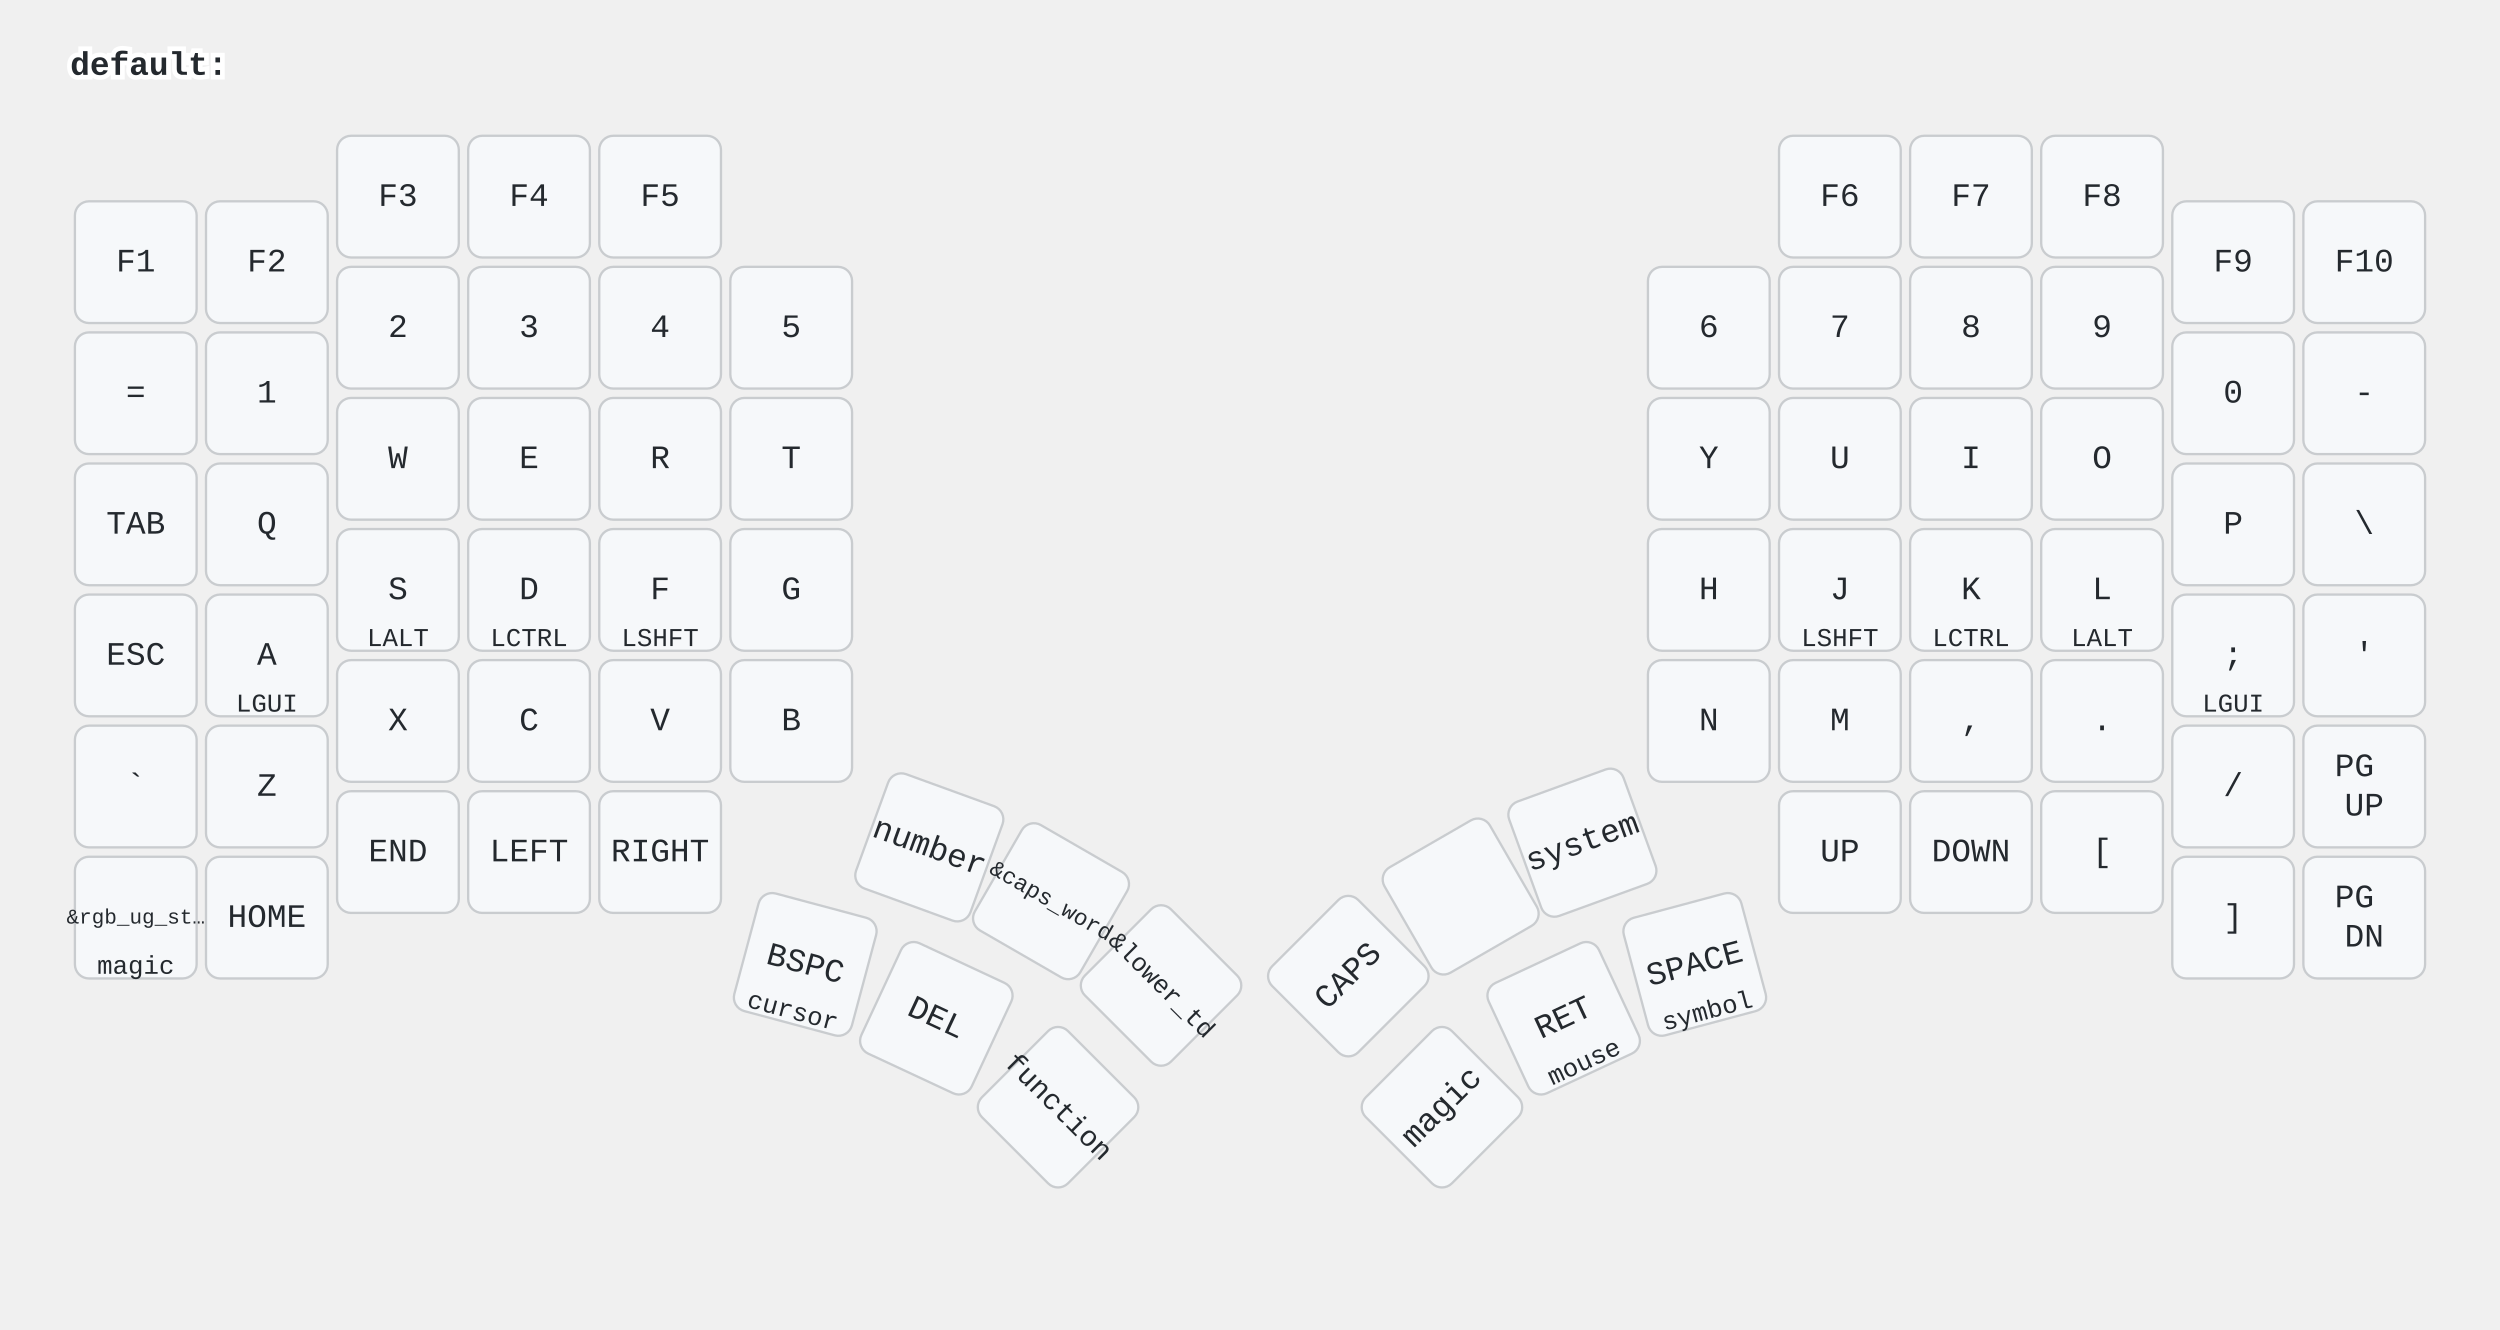
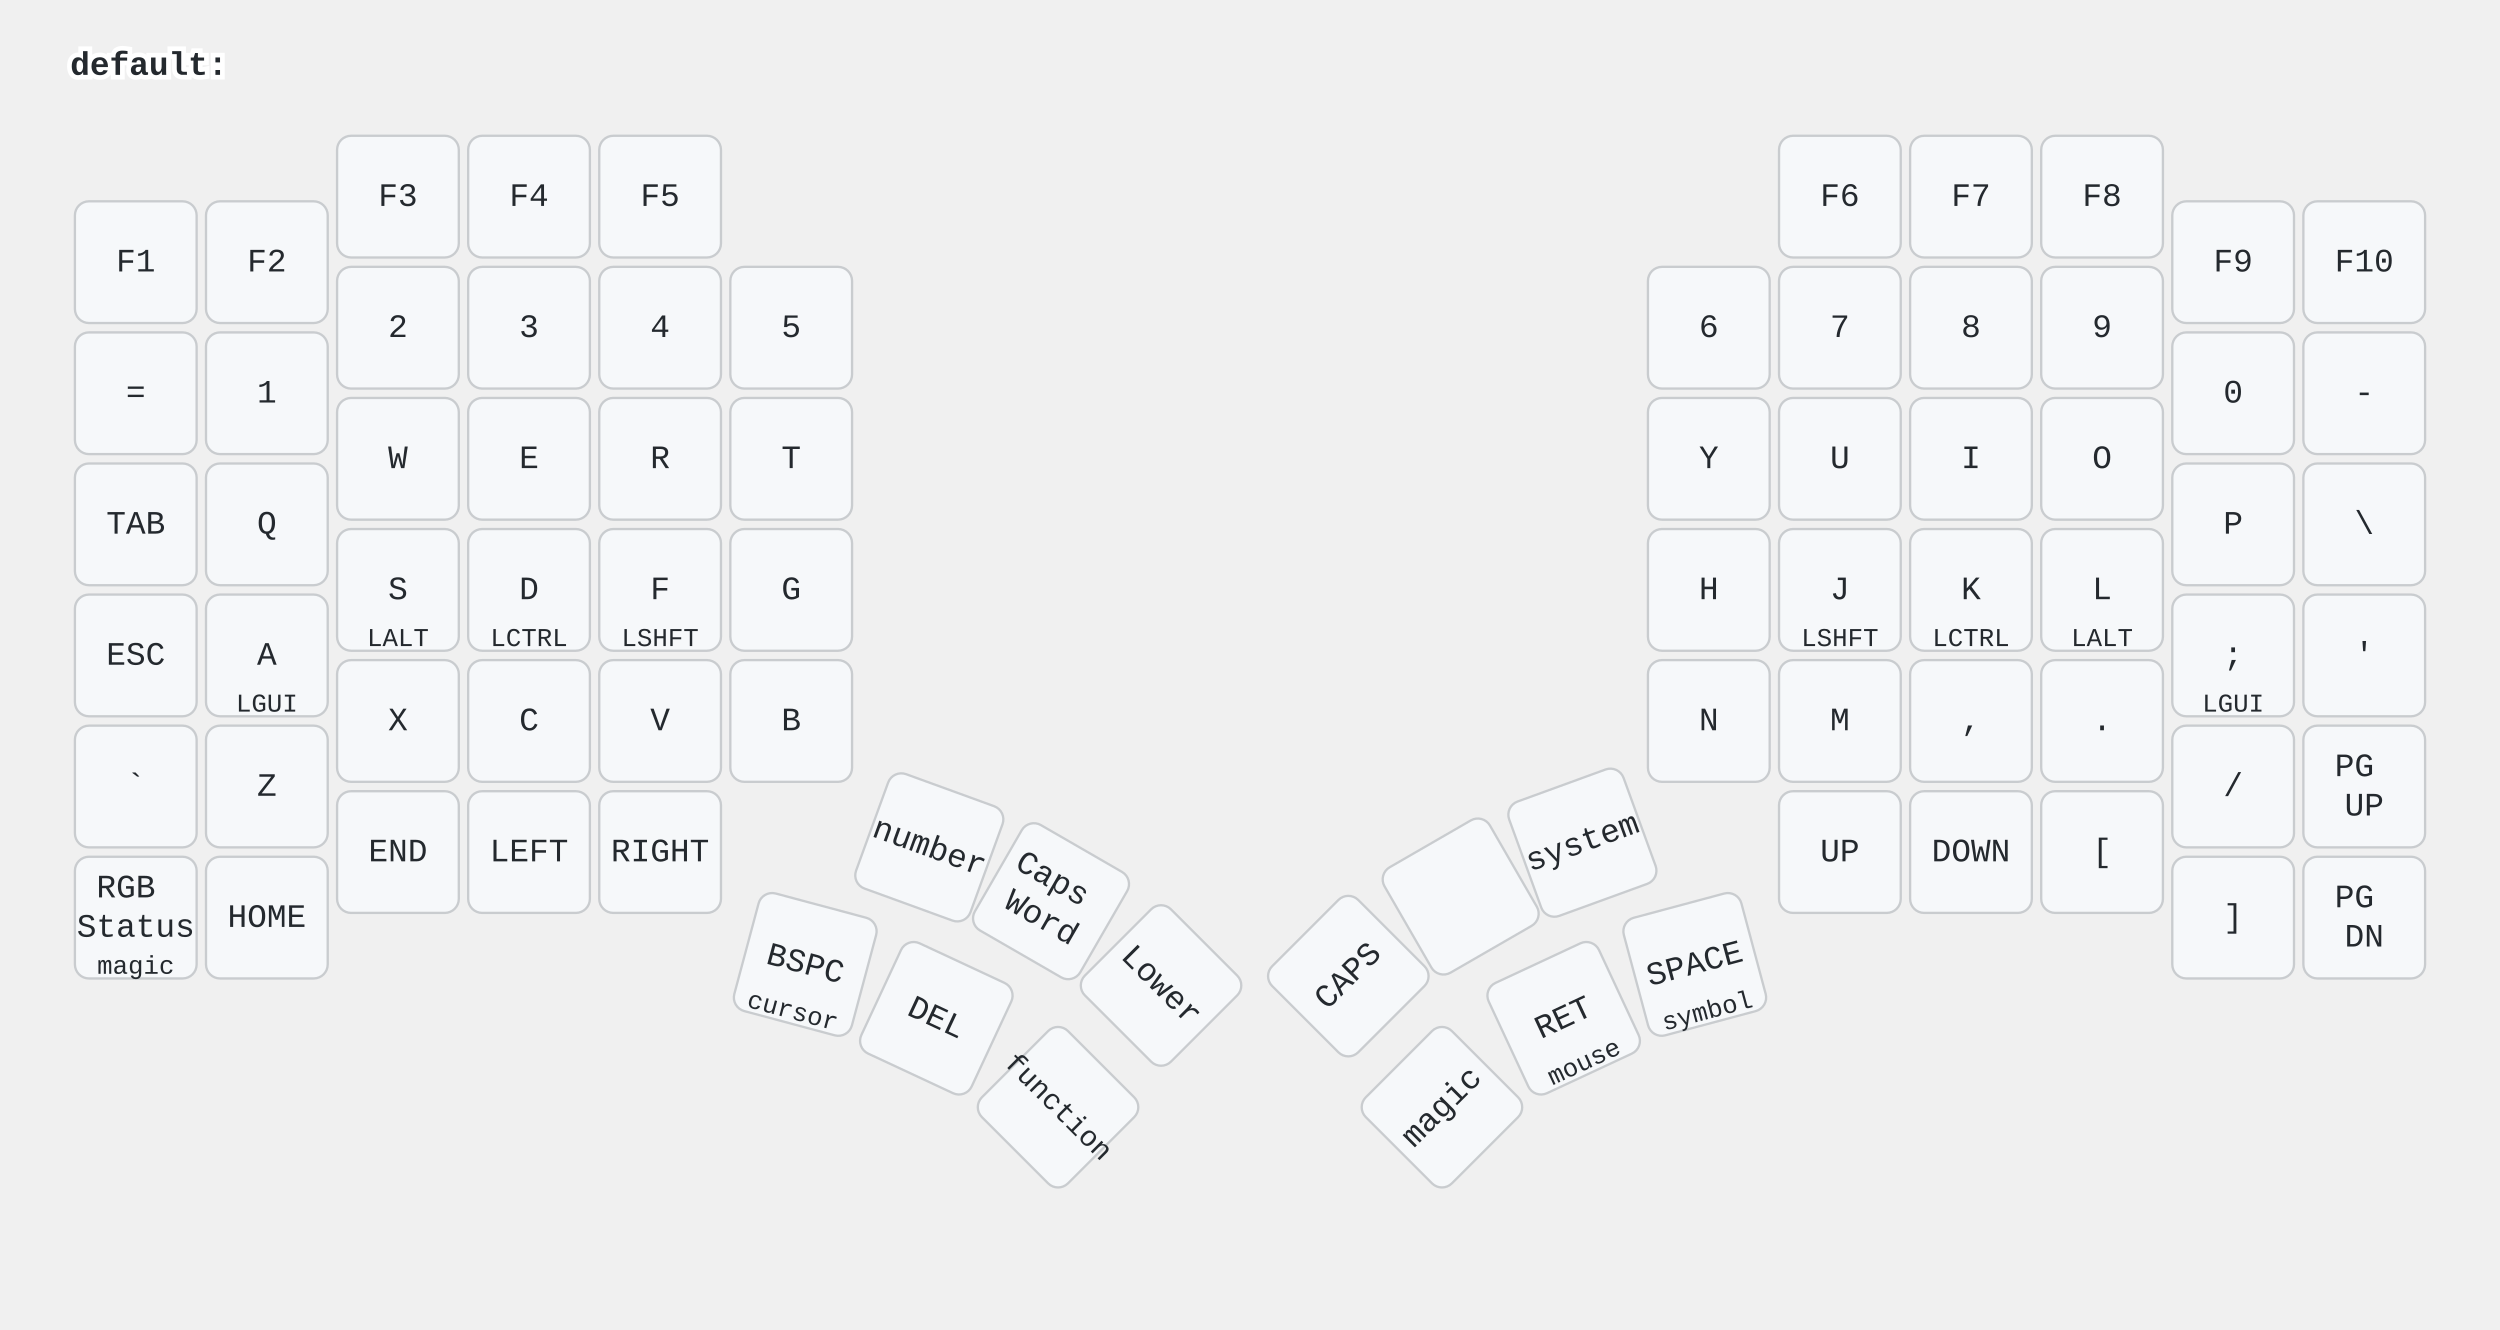
<svg xmlns="http://www.w3.org/2000/svg" width="1068" height="568" viewBox="0 0 1068 568" class="keymap">
  <style>/* inherit to force styles through use tags */
svg path {
    fill: inherit;
}

/* font and background color specifications */
svg.keymap {
    font-family: SFMono-Regular,Consolas,Liberation Mono,Menlo,monospace;
    font-size: 14px;
    font-kerning: normal;
    text-rendering: optimizeLegibility;
    fill: #24292e;
}

/* default key styling */
rect.key {
    fill: #f6f8fa;
}

rect.key, rect.combo {
    stroke: #c9cccf;
    stroke-width: 1;
}

/* default key side styling, only used is draw_key_sides is set */
rect.side {
    filter: brightness(90%);
}

/* color accent for combo boxes */
rect.combo, rect.combo-separate {
    fill: #cdf;
}

/* color accent for held keys */
rect.held, rect.combo.held {
    fill: #fdd;
}

/* color accent for ghost (optional) keys */
rect.ghost, rect.combo.ghost {
    stroke-dasharray: 4, 4;
    stroke-width: 2;
}

text {
    text-anchor: middle;
    dominant-baseline: middle;
}

/* styling for layer labels */
text.label {
    font-weight: bold;
    text-anchor: start;
    stroke: white;
    stroke-width: 4;
    paint-order: stroke;
}

/* styling for optional footer */
text.footer {
    text-anchor: end;
    dominant-baseline: auto;
    stroke: white;
    stroke-width: 4;
    paint-order: stroke;
}

/* styling for combo tap, and key non-tap label text */
text.combo, text.hold, text.shifted, text.left, text.right, text.tl, text.tr, text.bl, text.br {
    font-size: 11px;
}

text.hold, text.bl, text.br {
    text-anchor: middle;
    dominant-baseline: auto;
}

text.shifted, text.tl, text.tr {
    text-anchor: middle;
    dominant-baseline: hanging;
}

text.left, text.tl, text.bl {
    text-anchor: start;
}

text.right, text.tr, text.br {
    text-anchor: end;
}

text.layer-activator {
    text-decoration: underline;
}

/* styling for hold/shifted label text in combo box */
text.combo.hold, text.combo.shifted, text.combo.left, text.combo.right {
    font-size: 8px;
}

/* lighter symbol for transparent keys */
text.trans {
    fill: #7b7e81;
}

/* styling for combo dendrons */
path.combo {
    stroke-width: 1;
    stroke: gray;
    fill: none;
}

/* Start Tabler Icons Cleanup */
/* cannot use height/width with glyphs */
.icon-tabler &gt; path {
    fill: inherit;
    stroke: inherit;
    stroke-width: 2;
}
/* hide tabler's default box */
.icon-tabler &gt; path[stroke="none"][fill="none"] {
    visibility: hidden;
}
/* End Tabler Icons Cleanup */
</style>
  <g transform="translate(30, 0)" class="layer-default">
    <text x="0" y="28" class="label" id="default">default:</text>
    <g transform="translate(0, 56)">
      <g transform="translate(28, 56)" class="key keypos-0">
        <rect rx="6" ry="6" x="-26" y="-26" width="52" height="52" class="key" />
        <text x="0" y="0" class="key tap">F1</text>
      </g>
      <g transform="translate(84, 56)" class="key keypos-1">
        <rect rx="6" ry="6" x="-26" y="-26" width="52" height="52" class="key" />
        <text x="0" y="0" class="key tap">F2</text>
      </g>
      <g transform="translate(140, 28)" class="key keypos-2">
        <rect rx="6" ry="6" x="-26" y="-26" width="52" height="52" class="key" />
        <text x="0" y="0" class="key tap">F3</text>
      </g>
      <g transform="translate(196, 28)" class="key keypos-3">
        <rect rx="6" ry="6" x="-26" y="-26" width="52" height="52" class="key" />
        <text x="0" y="0" class="key tap">F4</text>
      </g>
      <g transform="translate(252, 28)" class="key keypos-4">
        <rect rx="6" ry="6" x="-26" y="-26" width="52" height="52" class="key" />
        <text x="0" y="0" class="key tap">F5</text>
      </g>
      <g transform="translate(756, 28)" class="key keypos-5">
        <rect rx="6" ry="6" x="-26" y="-26" width="52" height="52" class="key" />
        <text x="0" y="0" class="key tap">F6</text>
      </g>
      <g transform="translate(812, 28)" class="key keypos-6">
        <rect rx="6" ry="6" x="-26" y="-26" width="52" height="52" class="key" />
        <text x="0" y="0" class="key tap">F7</text>
      </g>
      <g transform="translate(868, 28)" class="key keypos-7">
        <rect rx="6" ry="6" x="-26" y="-26" width="52" height="52" class="key" />
        <text x="0" y="0" class="key tap">F8</text>
      </g>
      <g transform="translate(924, 56)" class="key keypos-8">
        <rect rx="6" ry="6" x="-26" y="-26" width="52" height="52" class="key" />
        <text x="0" y="0" class="key tap">F9</text>
      </g>
      <g transform="translate(980, 56)" class="key keypos-9">
        <rect rx="6" ry="6" x="-26" y="-26" width="52" height="52" class="key" />
        <text x="0" y="0" class="key tap">F10</text>
      </g>
      <g transform="translate(28, 112)" class="key keypos-10">
        <rect rx="6" ry="6" x="-26" y="-26" width="52" height="52" class="key" />
        <text x="0" y="0" class="key tap">=</text>
      </g>
      <g transform="translate(84, 112)" class="key keypos-11">
        <rect rx="6" ry="6" x="-26" y="-26" width="52" height="52" class="key" />
        <text x="0" y="0" class="key tap">1</text>
      </g>
      <g transform="translate(140, 84)" class="key keypos-12">
        <rect rx="6" ry="6" x="-26" y="-26" width="52" height="52" class="key" />
        <text x="0" y="0" class="key tap">2</text>
      </g>
      <g transform="translate(196, 84)" class="key keypos-13">
        <rect rx="6" ry="6" x="-26" y="-26" width="52" height="52" class="key" />
        <text x="0" y="0" class="key tap">3</text>
      </g>
      <g transform="translate(252, 84)" class="key keypos-14">
        <rect rx="6" ry="6" x="-26" y="-26" width="52" height="52" class="key" />
        <text x="0" y="0" class="key tap">4</text>
      </g>
      <g transform="translate(308, 84)" class="key keypos-15">
        <rect rx="6" ry="6" x="-26" y="-26" width="52" height="52" class="key" />
        <text x="0" y="0" class="key tap">5</text>
      </g>
      <g transform="translate(700, 84)" class="key keypos-16">
        <rect rx="6" ry="6" x="-26" y="-26" width="52" height="52" class="key" />
        <text x="0" y="0" class="key tap">6</text>
      </g>
      <g transform="translate(756, 84)" class="key keypos-17">
        <rect rx="6" ry="6" x="-26" y="-26" width="52" height="52" class="key" />
        <text x="0" y="0" class="key tap">7</text>
      </g>
      <g transform="translate(812, 84)" class="key keypos-18">
        <rect rx="6" ry="6" x="-26" y="-26" width="52" height="52" class="key" />
        <text x="0" y="0" class="key tap">8</text>
      </g>
      <g transform="translate(868, 84)" class="key keypos-19">
        <rect rx="6" ry="6" x="-26" y="-26" width="52" height="52" class="key" />
        <text x="0" y="0" class="key tap">9</text>
      </g>
      <g transform="translate(924, 112)" class="key keypos-20">
        <rect rx="6" ry="6" x="-26" y="-26" width="52" height="52" class="key" />
        <text x="0" y="0" class="key tap">0</text>
      </g>
      <g transform="translate(980, 112)" class="key keypos-21">
        <rect rx="6" ry="6" x="-26" y="-26" width="52" height="52" class="key" />
        <text x="0" y="0" class="key tap">-</text>
      </g>
      <g transform="translate(28, 168)" class="key keypos-22">
        <rect rx="6" ry="6" x="-26" y="-26" width="52" height="52" class="key" />
        <text x="0" y="0" class="key tap">TAB</text>
      </g>
      <g transform="translate(84, 168)" class="key keypos-23">
        <rect rx="6" ry="6" x="-26" y="-26" width="52" height="52" class="key" />
        <text x="0" y="0" class="key tap">Q</text>
      </g>
      <g transform="translate(140, 140)" class="key keypos-24">
        <rect rx="6" ry="6" x="-26" y="-26" width="52" height="52" class="key" />
        <text x="0" y="0" class="key tap">W</text>
      </g>
      <g transform="translate(196, 140)" class="key keypos-25">
        <rect rx="6" ry="6" x="-26" y="-26" width="52" height="52" class="key" />
        <text x="0" y="0" class="key tap">E</text>
      </g>
      <g transform="translate(252, 140)" class="key keypos-26">
        <rect rx="6" ry="6" x="-26" y="-26" width="52" height="52" class="key" />
        <text x="0" y="0" class="key tap">R</text>
      </g>
      <g transform="translate(308, 140)" class="key keypos-27">
        <rect rx="6" ry="6" x="-26" y="-26" width="52" height="52" class="key" />
        <text x="0" y="0" class="key tap">T</text>
      </g>
      <g transform="translate(700, 140)" class="key keypos-28">
        <rect rx="6" ry="6" x="-26" y="-26" width="52" height="52" class="key" />
        <text x="0" y="0" class="key tap">Y</text>
      </g>
      <g transform="translate(756, 140)" class="key keypos-29">
        <rect rx="6" ry="6" x="-26" y="-26" width="52" height="52" class="key" />
        <text x="0" y="0" class="key tap">U</text>
      </g>
      <g transform="translate(812, 140)" class="key keypos-30">
        <rect rx="6" ry="6" x="-26" y="-26" width="52" height="52" class="key" />
        <text x="0" y="0" class="key tap">I</text>
      </g>
      <g transform="translate(868, 140)" class="key keypos-31">
        <rect rx="6" ry="6" x="-26" y="-26" width="52" height="52" class="key" />
        <text x="0" y="0" class="key tap">O</text>
      </g>
      <g transform="translate(924, 168)" class="key keypos-32">
        <rect rx="6" ry="6" x="-26" y="-26" width="52" height="52" class="key" />
        <text x="0" y="0" class="key tap">P</text>
      </g>
      <g transform="translate(980, 168)" class="key keypos-33">
        <rect rx="6" ry="6" x="-26" y="-26" width="52" height="52" class="key" />
        <text x="0" y="0" class="key tap">\</text>
      </g>
      <g transform="translate(28, 224)" class="key keypos-34">
        <rect rx="6" ry="6" x="-26" y="-26" width="52" height="52" class="key" />
        <text x="0" y="0" class="key tap">ESC</text>
      </g>
      <g transform="translate(84, 224)" class="key keypos-35">
        <rect rx="6" ry="6" x="-26" y="-26" width="52" height="52" class="key" />
        <text x="0" y="0" class="key tap">A</text>
        <text x="0" y="24" class="key hold">LGUI</text>
      </g>
      <g transform="translate(140, 196)" class="key keypos-36">
        <rect rx="6" ry="6" x="-26" y="-26" width="52" height="52" class="key" />
        <text x="0" y="0" class="key tap">S</text>
        <text x="0" y="24" class="key hold">LALT</text>
      </g>
      <g transform="translate(196, 196)" class="key keypos-37">
        <rect rx="6" ry="6" x="-26" y="-26" width="52" height="52" class="key" />
        <text x="0" y="0" class="key tap">D</text>
        <text x="0" y="24" class="key hold">LCTRL</text>
      </g>
      <g transform="translate(252, 196)" class="key keypos-38">
        <rect rx="6" ry="6" x="-26" y="-26" width="52" height="52" class="key" />
        <text x="0" y="0" class="key tap">F</text>
        <text x="0" y="24" class="key hold">LSHFT</text>
      </g>
      <g transform="translate(308, 196)" class="key keypos-39">
        <rect rx="6" ry="6" x="-26" y="-26" width="52" height="52" class="key" />
        <text x="0" y="0" class="key tap">G</text>
      </g>
      <g transform="translate(700, 196)" class="key keypos-40">
        <rect rx="6" ry="6" x="-26" y="-26" width="52" height="52" class="key" />
        <text x="0" y="0" class="key tap">H</text>
      </g>
      <g transform="translate(756, 196)" class="key keypos-41">
        <rect rx="6" ry="6" x="-26" y="-26" width="52" height="52" class="key" />
        <text x="0" y="0" class="key tap">J</text>
        <text x="0" y="24" class="key hold">LSHFT</text>
      </g>
      <g transform="translate(812, 196)" class="key keypos-42">
        <rect rx="6" ry="6" x="-26" y="-26" width="52" height="52" class="key" />
        <text x="0" y="0" class="key tap">K</text>
        <text x="0" y="24" class="key hold">LCTRL</text>
      </g>
      <g transform="translate(868, 196)" class="key keypos-43">
        <rect rx="6" ry="6" x="-26" y="-26" width="52" height="52" class="key" />
        <text x="0" y="0" class="key tap">L</text>
        <text x="0" y="24" class="key hold">LALT</text>
      </g>
      <g transform="translate(924, 224)" class="key keypos-44">
        <rect rx="6" ry="6" x="-26" y="-26" width="52" height="52" class="key" />
        <text x="0" y="0" class="key tap">;</text>
        <text x="0" y="24" class="key hold">LGUI</text>
      </g>
      <g transform="translate(980, 224)" class="key keypos-45">
        <rect rx="6" ry="6" x="-26" y="-26" width="52" height="52" class="key" />
        <text x="0" y="0" class="key tap">'</text>
      </g>
      <g transform="translate(28, 280)" class="key keypos-46">
        <rect rx="6" ry="6" x="-26" y="-26" width="52" height="52" class="key" />
        <text x="0" y="0" class="key tap">`</text>
      </g>
      <g transform="translate(84, 280)" class="key keypos-47">
        <rect rx="6" ry="6" x="-26" y="-26" width="52" height="52" class="key" />
        <text x="0" y="0" class="key tap">Z</text>
      </g>
      <g transform="translate(140, 252)" class="key keypos-48">
        <rect rx="6" ry="6" x="-26" y="-26" width="52" height="52" class="key" />
        <text x="0" y="0" class="key tap">X</text>
      </g>
      <g transform="translate(196, 252)" class="key keypos-49">
        <rect rx="6" ry="6" x="-26" y="-26" width="52" height="52" class="key" />
        <text x="0" y="0" class="key tap">C</text>
      </g>
      <g transform="translate(252, 252)" class="key keypos-50">
        <rect rx="6" ry="6" x="-26" y="-26" width="52" height="52" class="key" />
        <text x="0" y="0" class="key tap">V</text>
      </g>
      <g transform="translate(308, 252)" class="key keypos-51">
        <rect rx="6" ry="6" x="-26" y="-26" width="52" height="52" class="key" />
        <text x="0" y="0" class="key tap">B</text>
      </g>
      <g transform="translate(367, 306) rotate(20.0)" class="key keypos-52">
        <rect rx="6" ry="6" x="-26" y="-26" width="52" height="52" class="key" />
        <text x="0" y="0" class="key tap">number</text>
      </g>
      <g transform="translate(419, 329) rotate(30.0)" class="key keypos-53">
        <rect rx="6" ry="6" x="-26" y="-26" width="52" height="52" class="key" />
        <text x="0" y="0" class="key tap">
-           <tspan style="font-size: 70%">&amp;caps_word</tspan>
+           <tspan x="0" dy="-0.6em">Caps</tspan>
+           <tspan x="0" dy="1.2em">Word</tspan>
        </text>
      </g>
      <g transform="translate(466, 365) rotate(45.0)" class="key keypos-54">
        <rect rx="6" ry="6" x="-26" y="-26" width="52" height="52" class="key" />
-         <text x="0" y="0" class="key tap">
-           <tspan style="font-size: 78%">&amp;lower_td</tspan>
-         </text>
+         <text x="0" y="0" class="key tap">Lower</text>
      </g>
      <g transform="translate(546, 361) rotate(-45.0)" class="key keypos-55">
        <rect rx="6" ry="6" x="-26" y="-26" width="52" height="52" class="key" />
        <text x="0" y="0" class="key tap">CAPS</text>
      </g>
      <g transform="translate(594, 327) rotate(-30.0)" class="key keypos-56">
        <rect rx="6" ry="6" x="-26" y="-26" width="52" height="52" class="key" />
      </g>
      <g transform="translate(646, 304) rotate(-20.0)" class="key keypos-57">
        <rect rx="6" ry="6" x="-26" y="-26" width="52" height="52" class="key" />
        <text x="0" y="0" class="key tap">system</text>
      </g>
      <g transform="translate(700, 252)" class="key keypos-58">
        <rect rx="6" ry="6" x="-26" y="-26" width="52" height="52" class="key" />
        <text x="0" y="0" class="key tap">N</text>
      </g>
      <g transform="translate(756, 252)" class="key keypos-59">
        <rect rx="6" ry="6" x="-26" y="-26" width="52" height="52" class="key" />
        <text x="0" y="0" class="key tap">M</text>
      </g>
      <g transform="translate(812, 252)" class="key keypos-60">
        <rect rx="6" ry="6" x="-26" y="-26" width="52" height="52" class="key" />
        <text x="0" y="0" class="key tap">,</text>
      </g>
      <g transform="translate(868, 252)" class="key keypos-61">
        <rect rx="6" ry="6" x="-26" y="-26" width="52" height="52" class="key" />
        <text x="0" y="0" class="key tap">.</text>
      </g>
      <g transform="translate(924, 280)" class="key keypos-62">
        <rect rx="6" ry="6" x="-26" y="-26" width="52" height="52" class="key" />
        <text x="0" y="0" class="key tap">/</text>
      </g>
      <g transform="translate(980, 280)" class="key keypos-63">
        <rect rx="6" ry="6" x="-26" y="-26" width="52" height="52" class="key" />
        <text x="0" y="0" class="key tap">
          <tspan x="0" dy="-0.6em">PG</tspan>
          <tspan x="0" dy="1.2em">UP</tspan>
        </text>
      </g>
      <g transform="translate(28, 336)" class="key keypos-64">
        <rect rx="6" ry="6" x="-26" y="-26" width="52" height="52" class="key" />
        <text x="0" y="0" class="key tap">
-           <tspan style="font-size: 64%">&amp;rgb_ug_st…</tspan>
+           <tspan x="0" dy="-0.9em">RGB</tspan>
+           <tspan x="0" dy="1.2em">Status</tspan>
        </text>
        <text x="0" y="24" class="key hold">magic</text>
      </g>
      <g transform="translate(84, 336)" class="key keypos-65">
        <rect rx="6" ry="6" x="-26" y="-26" width="52" height="52" class="key" />
        <text x="0" y="0" class="key tap">HOME</text>
      </g>
      <g transform="translate(140, 308)" class="key keypos-66">
        <rect rx="6" ry="6" x="-26" y="-26" width="52" height="52" class="key" />
        <text x="0" y="0" class="key tap">END</text>
      </g>
      <g transform="translate(196, 308)" class="key keypos-67">
        <rect rx="6" ry="6" x="-26" y="-26" width="52" height="52" class="key" />
        <text x="0" y="0" class="key tap">LEFT</text>
      </g>
      <g transform="translate(252, 308)" class="key keypos-68">
        <rect rx="6" ry="6" x="-26" y="-26" width="52" height="52" class="key" />
        <text x="0" y="0" class="key tap">RIGHT</text>
      </g>
      <g transform="translate(314, 356) rotate(15.0)" class="key keypos-69">
        <rect rx="6" ry="6" x="-26" y="-26" width="52" height="52" class="key" />
        <text x="0" y="0" class="key tap">BSPC</text>
        <text x="0" y="24" class="key hold">cursor</text>
      </g>
      <g transform="translate(370, 379) rotate(25.0)" class="key keypos-70">
        <rect rx="6" ry="6" x="-26" y="-26" width="52" height="52" class="key" />
        <text x="0" y="0" class="key tap">DEL</text>
      </g>
      <g transform="translate(422, 417) rotate(45.0)" class="key keypos-71">
        <rect rx="6" ry="6" x="-26" y="-26" width="52" height="52" class="key" />
        <text x="0" y="0" class="key tap">
          <tspan style="font-size: 88%">function</tspan>
        </text>
      </g>
      <g transform="translate(586, 417) rotate(-45.0)" class="key keypos-72">
        <rect rx="6" ry="6" x="-26" y="-26" width="52" height="52" class="key" />
        <text x="0" y="0" class="key tap">magic</text>
      </g>
      <g transform="translate(638, 379) rotate(-25.0)" class="key keypos-73">
        <rect rx="6" ry="6" x="-26" y="-26" width="52" height="52" class="key" />
        <text x="0" y="0" class="key tap">RET</text>
        <text x="0" y="24" class="key hold">mouse</text>
      </g>
      <g transform="translate(694, 356) rotate(-15.0)" class="key keypos-74">
        <rect rx="6" ry="6" x="-26" y="-26" width="52" height="52" class="key" />
        <text x="0" y="0" class="key tap">SPACE</text>
        <text x="0" y="24" class="key hold">symbol</text>
      </g>
      <g transform="translate(756, 308)" class="key keypos-75">
        <rect rx="6" ry="6" x="-26" y="-26" width="52" height="52" class="key" />
        <text x="0" y="0" class="key tap">UP</text>
      </g>
      <g transform="translate(812, 308)" class="key keypos-76">
        <rect rx="6" ry="6" x="-26" y="-26" width="52" height="52" class="key" />
        <text x="0" y="0" class="key tap">DOWN</text>
      </g>
      <g transform="translate(868, 308)" class="key keypos-77">
        <rect rx="6" ry="6" x="-26" y="-26" width="52" height="52" class="key" />
        <text x="0" y="0" class="key tap">[</text>
      </g>
      <g transform="translate(924, 336)" class="key keypos-78">
        <rect rx="6" ry="6" x="-26" y="-26" width="52" height="52" class="key" />
        <text x="0" y="0" class="key tap">]</text>
      </g>
      <g transform="translate(980, 336)" class="key keypos-79">
        <rect rx="6" ry="6" x="-26" y="-26" width="52" height="52" class="key" />
        <text x="0" y="0" class="key tap">
          <tspan x="0" dy="-0.6em">PG</tspan>
          <tspan x="0" dy="1.2em">DN</tspan>
        </text>
      </g>
    </g>
  </g>
</svg>
